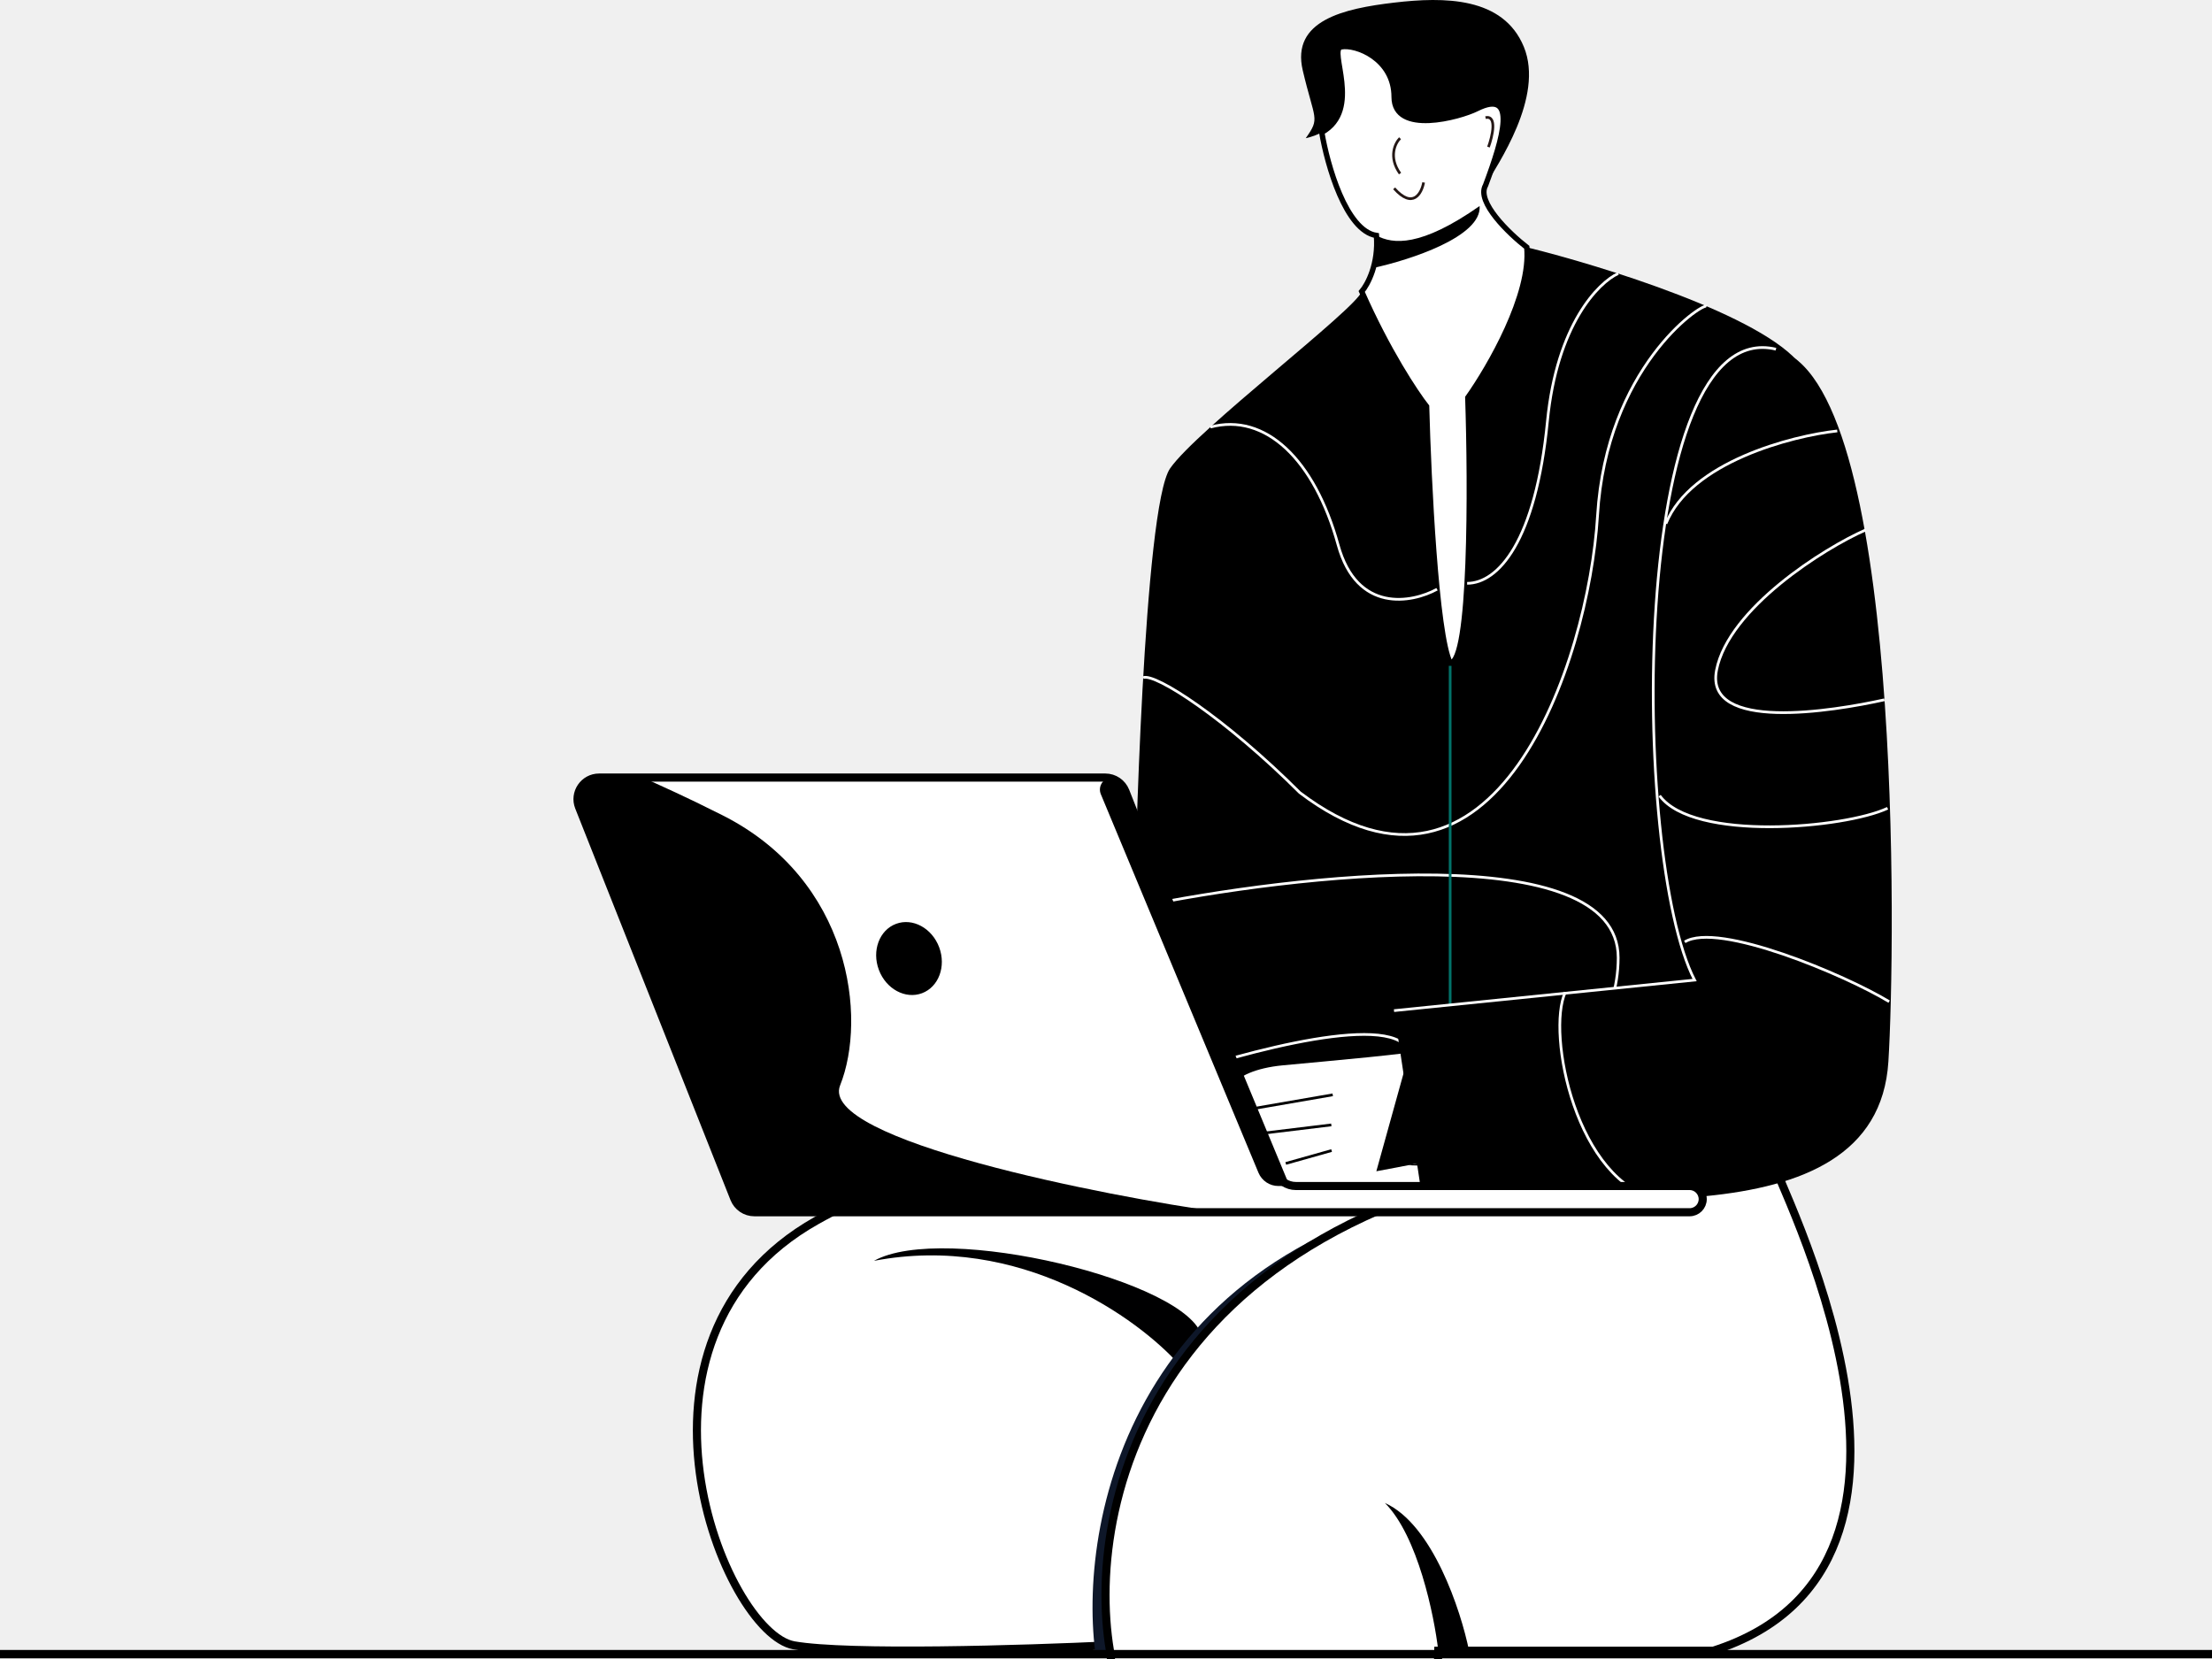
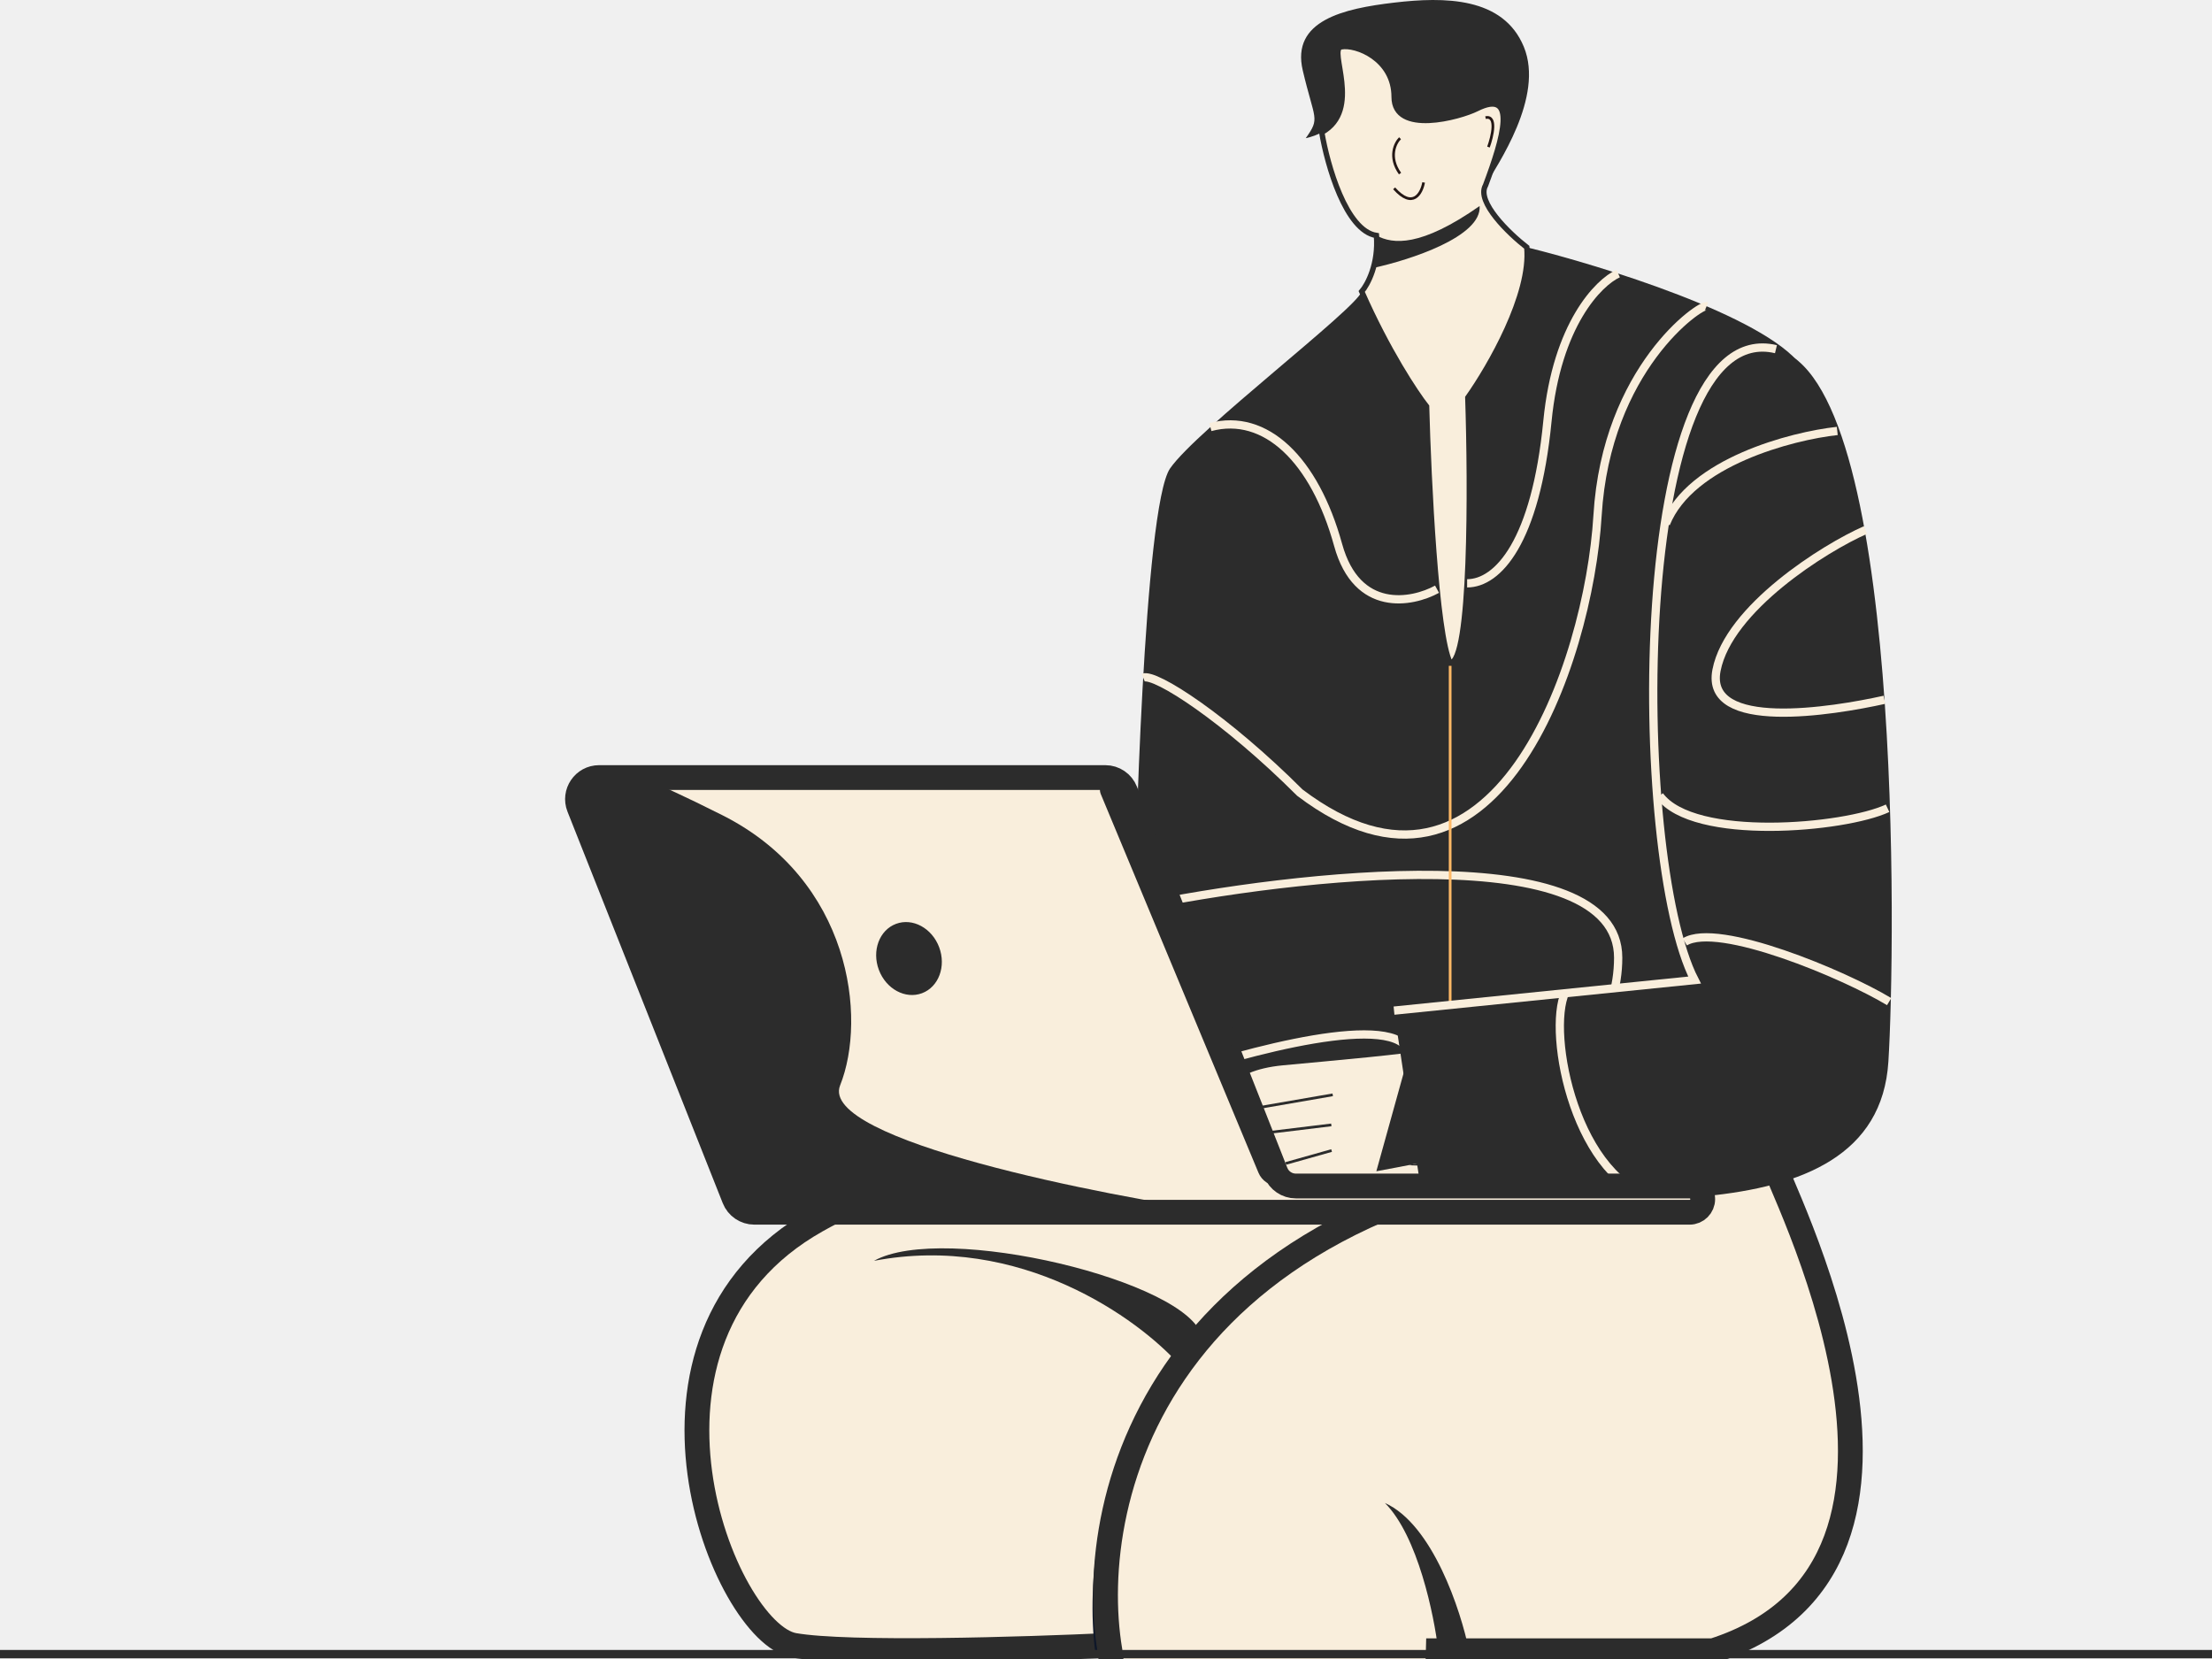
<svg xmlns="http://www.w3.org/2000/svg" width="795" height="596" viewBox="0 0 795 596" fill="none">
-   <path d="M293.457 438.674C217.494 481.449 260.27 586.913 285.345 591.338C304.658 594.746 368.149 592.792 398.921 591.338L637.134 415.074L497.745 395.899C454.97 395.899 354.228 404.454 293.457 438.674Z" fill="white" />
-   <path d="M398.921 591.338C397.822 591.393 400.111 591.281 398.921 591.338ZM398.921 591.338C368.149 592.792 304.658 594.746 285.345 591.338C260.27 586.913 217.494 481.449 293.457 438.674C354.228 404.454 454.97 395.899 497.745 395.899L637.134 415.074L398.921 591.338Z" stroke="black" stroke-width="2.911" />
-   <path d="M314.106 453.152C366.616 443.122 409.244 473.965 423.994 490.64C426.458 487.195 429.122 483.789 431.998 480.44C427.464 460.527 339.181 439.14 314.106 453.152Z" fill="#000001" />
+   <path d="M293.457 438.674C217.494 481.449 260.27 586.913 285.345 591.338C304.658 594.746 368.149 592.792 398.921 591.338L637.134 415.074L497.745 395.899C454.97 395.899 354.228 404.454 293.457 438.674Z" fill="#F9EEDC" />
+   <path d="M398.921 591.338C397.822 591.393 400.111 591.281 398.921 591.338ZM398.921 591.338C368.149 592.792 304.658 594.746 285.345 591.338C260.27 586.913 217.494 481.449 293.457 438.674C354.228 404.454 454.97 395.899 497.745 395.899L637.134 415.074L398.921 591.338Z" stroke="#2C2C2C" stroke-width="8.911" />
+   <path d="M314.106 453.152C366.616 443.122 409.244 473.965 423.994 490.64C426.458 487.195 429.122 483.789 431.998 480.44C427.464 460.527 339.181 439.14 314.106 453.152Z" fill="#2C2C2C" />
  <path d="M393.596 593.52C395.46 593.439 397.239 593.358 398.92 593.278L593.486 449.312C584.915 446.413 562.823 437.494 543.029 425.009C408.733 440.923 387.451 543.981 393.596 593.52Z" fill="#0E1729" />
-   <path d="M615.745 593.277C712.357 562.302 637.132 422.176 637.132 417.014L600.994 412.042C416.913 423.405 389.576 537.6 398.918 593.277L429.984 849.191H510.037L516.919 593.277H615.745Z" fill="white" stroke="black" stroke-width="2.911" />
-   <path d="M497.745 540.178C509.545 551.978 515.446 580.495 516.921 593.278H527.983C525.033 578.774 514.855 547.848 497.745 540.178Z" fill="#000001" />
-   <rect y="593" width="796" height="3" fill="black" />
-   <path d="M512.714 146.088C508.83 141.143 498.73 125.958 489.407 104.77C491.526 102.297 495.551 94.81 494.704 84.64C483.686 82.945 477.009 59.213 475.048 47.56C489.679 39.444 477.212 17.793 481.991 16.837C487.288 15.777 501.061 21.074 501.061 34.846C501.061 48.619 524.657 42.118 530.725 39.084C545.556 31.668 540.26 49.68 533.903 66.63C530.513 72.563 542.378 83.934 548.735 88.878C550.429 105.829 535.315 131.962 527.546 142.909C528.606 174.692 528.818 238.258 521.19 238.258C516.105 228.088 513.421 172.573 512.714 146.088Z" fill="white" stroke="black" stroke-width="1.941" />
+   <path d="M615.745 593.277C712.357 562.302 637.132 422.176 637.132 417.014L600.994 412.042C416.913 423.405 389.576 537.6 398.918 593.277L429.984 849.191H510.037L516.919 593.277H615.745Z" fill="#F9EEDC" stroke="#2C2C2C" stroke-width="8.911" />
+   <path d="M497.745 540.178C509.545 551.978 515.446 580.495 516.921 593.278H527.983C525.033 578.774 514.855 547.848 497.745 540.178Z" fill="#2C2C2C" />
+   <rect y="593" width="796" height="3" fill="#2C2C2C" />
+   <path d="M512.714 146.088C508.83 141.143 498.73 125.958 489.407 104.77C491.526 102.297 495.551 94.81 494.704 84.64C483.686 82.945 477.009 59.213 475.048 47.56C489.679 39.444 477.212 17.793 481.991 16.837C487.288 15.777 501.061 21.074 501.061 34.846C501.061 48.619 524.657 42.118 530.725 39.084C545.556 31.668 540.26 49.68 533.903 66.63C530.513 72.563 542.378 83.934 548.735 88.878C550.429 105.829 535.315 131.962 527.546 142.909C528.606 174.692 528.818 238.258 521.19 238.258C516.105 228.088 513.421 172.573 512.714 146.088Z" fill="#F9EEDC" stroke="#2C2C2C" stroke-width="1.941" />
  <path d="M503.177 49.672C501.411 51.438 498.939 56.453 503.177 62.386" stroke="#241715" stroke-width="0.97" />
  <path d="M511.652 65.572C510.946 69.456 507.838 75.319 501.058 67.691" stroke="#241715" stroke-width="0.97" />
  <path d="M534.96 52.854C536.372 48.969 538.138 41.412 533.9 42.259" stroke="#241715" stroke-width="0.97" />
-   <path d="M493.572 96.292C494.506 93.057 495.075 89.107 494.702 84.638C500.573 87.817 510.592 88.876 531.781 74.043C532.627 85.062 506.661 93.466 493.572 96.292Z" fill="black" />
-   <path d="M547.674 16.836C555.09 34.846 538.139 59.213 533.901 66.629C540.258 49.679 544.495 31.667 530.723 39.083C524.75 42.299 501.059 48.618 501.059 34.845C501.059 21.073 487.286 15.776 481.989 16.836C477.21 17.792 489.677 39.443 475.047 47.559C473.46 48.439 471.556 49.159 469.276 49.678C474.573 42.261 472.454 43.321 468.216 25.311C463.979 7.3 483.049 3.063 501.059 0.944C519.069 -1.175 540.258 -1.175 547.674 16.836Z" fill="black" />
-   <path d="M647.26 131.256C633.699 113.457 575.924 95.588 548.732 88.879C550.427 105.829 535.313 131.962 527.544 142.91C528.604 174.693 528.815 238.259 521.188 238.259C516.102 228.088 513.418 172.574 512.712 146.088C508.827 141.144 498.728 125.959 489.405 104.77C487.286 111.127 430.076 154.563 420.541 168.336C411.006 182.109 407.828 314.538 407.828 326.192C407.828 337.846 403.59 417.303 438.552 417.303C466.521 417.303 580.869 421.188 638.784 422.6C647.26 332.901 660.82 149.054 647.26 131.256Z" fill="black" />
-   <path d="M407.831 326.185C465.747 314.178 581.578 300.971 581.578 344.196C581.578 387.42 527.9 411.849 501.061 418.659M581.578 98.307C574.515 101.518 559.542 116.629 556.152 151.379C551.914 194.815 538.311 209.647 527.291 209.647M516.477 211.766C507.454 216.71 487.712 220.454 480.932 195.875C472.457 165.151 454.774 148.2 435.011 153.497M613.361 110.061C611.242 109.165 577.341 132.309 574.162 185.28C570.984 238.252 537.082 337.839 467.159 284.867C440.672 258.381 415.151 241.784 410.865 243.549M489.408 418.339C498.942 409.163 515.47 387.844 505.299 375.979C495.128 364.113 439.497 380.216 412.953 389.751M652.348 158.795C629.464 172.92 587.299 217.911 601.708 284.867C614.421 323.007 637.653 319.122 647.68 312.413M643.847 364.325C630.153 364.505 604.038 376.254 609.124 421.805" stroke="white" stroke-width="0.97" />
-   <path d="M521.188 417.293V239.308" stroke="#027269" stroke-width="0.97" />
-   <path d="M521.824 415.56L516.617 376.847C504.777 378.995 480.119 381.076 461.071 382.881C441.13 384.771 436.105 395.241 449.49 398.585C442.489 397.711 434.65 407.364 445.822 411.686C437.627 414.597 453.836 417.845 461.782 417.861C457.234 418.548 449.349 419.815 450.421 424.634C451.493 429.452 498.469 420.592 521.824 415.56Z" fill="white" />
-   <path d="M521.824 415.561L516.617 376.848C513.863 377.348 510.415 377.844 506.505 378.334L494.66 420.952C504.612 419.142 514.409 417.159 521.824 415.561Z" fill="black" />
-   <path d="M462.106 418.146L478.58 413.509" stroke="black" stroke-width="0.97" />
-   <path d="M449.596 407.801L478.476 404.295" stroke="black" stroke-width="0.97" />
-   <path d="M449.491 398.584L478.988 393.482" stroke="black" stroke-width="0.97" />
-   <path d="M678.692 381.565C681.255 340.991 684.054 136.522 638.286 125.5C585.382 112.759 586.076 307.755 609.043 352.24L501.016 363.222L511.152 430.623C563.673 426.955 674.449 448.703 678.692 381.565Z" fill="black" />
-   <path d="M638.285 125.499C585.382 112.759 586.075 307.754 609.043 352.24L501.015 363.222" stroke="white" stroke-width="0.97" />
-   <path d="M660.322 154.883C643.975 156.661 607.645 166.099 598.733 188.221M670.493 190.481C655.761 196.925 621.271 218.617 616.92 240.885C612.57 263.152 658.646 255.634 677.274 251.505M678.404 290.493C662.92 297.722 608.644 302.52 596.473 285.973M678.968 359.993C663.111 350.37 617.46 331.161 605.514 338.522M562.571 356.603C555.79 371.294 566.409 425.315 596.473 431.189" stroke="white" stroke-width="0.97" />
-   <path d="M215.324 279.458H397.26C400.447 279.458 403.311 281.407 404.481 284.372L458.515 421.342C459.685 424.307 462.548 426.256 465.736 426.256H607.251C609.854 426.256 611.964 428.366 611.964 430.969C611.964 433.573 609.854 435.683 607.251 435.683H271.118C267.935 435.683 265.075 433.74 263.902 430.782L208.107 290.082C206.087 284.986 209.842 279.458 215.324 279.458Z" fill="white" stroke="black" stroke-width="2.911" />
-   <path d="M403.651 282.129L463.502 426.256H459.46C456.326 426.256 453.499 424.371 452.294 421.477L395.65 285.456C394.462 282.603 396.559 279.458 399.65 279.458C401.401 279.458 402.98 280.512 403.651 282.129Z" fill="black" />
-   <path d="M263.902 430.782L208.107 290.082C206.087 284.986 209.842 279.458 215.324 279.458H229.352C230.507 279.458 231.643 279.716 232.692 280.199C237.658 282.486 245.954 286.082 259.731 293.043C305.822 316.331 311.644 365.818 301.941 390.077C294.074 409.743 398.053 430.071 438.905 435.683H271.118C267.935 435.683 265.075 433.74 263.902 430.782Z" fill="black" />
-   <ellipse cx="11.574" cy="13.31" rx="11.574" ry="13.31" transform="matrix(-0.936312 0.351169 0.351169 0.936312 332.862 327.975)" fill="black" />
+   <path d="M493.572 96.292C494.506 93.057 495.075 89.107 494.702 84.638C500.573 87.817 510.592 88.876 531.781 74.043C532.627 85.062 506.661 93.466 493.572 96.292Z" fill="#2C2C2C" />
+   <path d="M547.674 16.836C555.09 34.846 538.139 59.213 533.901 66.629C540.258 49.679 544.495 31.667 530.723 39.083C524.75 42.299 501.059 48.618 501.059 34.845C501.059 21.073 487.286 15.776 481.989 16.836C477.21 17.792 489.677 39.443 475.047 47.559C473.46 48.439 471.556 49.159 469.276 49.678C474.573 42.261 472.454 43.321 468.216 25.311C463.979 7.3 483.049 3.063 501.059 0.944C519.069 -1.175 540.258 -1.175 547.674 16.836Z" fill="#2C2C2C" />
+   <path d="M647.26 131.256C633.699 113.457 575.924 95.588 548.732 88.879C550.427 105.829 535.313 131.962 527.544 142.91C528.604 174.693 528.815 238.259 521.188 238.259C516.102 228.088 513.418 172.574 512.712 146.088C508.827 141.144 498.728 125.959 489.405 104.77C487.286 111.127 430.076 154.563 420.541 168.336C411.006 182.109 407.828 314.538 407.828 326.192C407.828 337.846 403.59 417.303 438.552 417.303C466.521 417.303 580.869 421.188 638.784 422.6C647.26 332.901 660.82 149.054 647.26 131.256Z" fill="#2C2C2C" />
+   <path d="M407.831 326.185C465.747 314.178 581.578 300.971 581.578 344.196C581.578 387.42 527.9 411.849 501.061 418.659M581.578 98.307C574.515 101.518 559.542 116.629 556.152 151.379C551.914 194.815 538.311 209.647 527.291 209.647M516.477 211.766C507.454 216.71 487.712 220.454 480.932 195.875C472.457 165.151 454.774 148.2 435.011 153.497M613.361 110.061C611.242 109.165 577.341 132.309 574.162 185.28C570.984 238.252 537.082 337.839 467.159 284.867C440.672 258.381 415.151 241.784 410.865 243.549M489.408 418.339C498.942 409.163 515.47 387.844 505.299 375.979C495.128 364.113 439.497 380.216 412.953 389.751M652.348 158.795C629.464 172.92 587.299 217.911 601.708 284.867C614.421 323.007 637.653 319.122 647.68 312.413M643.847 364.325C630.153 364.505 604.038 376.254 609.124 421.805" stroke="#F9EEDC" stroke-width="2.97" />
+   <path d="M521.188 417.293V239.308" stroke="#FFB966" stroke-width="0.97" />
+   <path d="M521.824 415.56L516.617 376.847C504.777 378.995 480.119 381.076 461.071 382.881C441.13 384.771 436.105 395.241 449.49 398.585C442.489 397.711 434.65 407.364 445.822 411.686C437.627 414.597 453.836 417.845 461.782 417.861C457.234 418.548 449.349 419.815 450.421 424.634C451.493 429.452 498.469 420.592 521.824 415.56Z" fill="#F9EEDC" />
+   <path d="M521.824 415.561L516.617 376.848C513.863 377.348 510.415 377.844 506.505 378.334L494.66 420.952C504.612 419.142 514.409 417.159 521.824 415.561Z" fill="#2C2C2C" />
+   <path d="M462.106 418.146L478.58 413.509" stroke="#2C2C2C" stroke-width="0.97" />
+   <path d="M449.596 407.801L478.476 404.295" stroke="#2C2C2C" stroke-width="0.97" />
+   <path d="M449.491 398.584L478.988 393.482" stroke="#2C2C2C" stroke-width="0.97" />
+   <path d="M678.692 381.565C681.255 340.991 684.054 136.522 638.286 125.5C585.382 112.759 586.076 307.755 609.043 352.24L501.016 363.222L511.152 430.623C563.673 426.955 674.449 448.703 678.692 381.565Z" fill="#2C2C2C" />
+   <path d="M638.285 125.499C585.382 112.759 586.075 307.754 609.043 352.24L501.015 363.222" stroke="#F9EEDC" stroke-width="2.97" />
+   <path d="M660.322 154.883C643.975 156.661 607.645 166.099 598.733 188.221M670.493 190.481C655.761 196.925 621.271 218.617 616.92 240.885C612.57 263.152 658.646 255.634 677.274 251.505M678.404 290.493C662.92 297.722 608.644 302.52 596.473 285.973M678.968 359.993C663.111 350.37 617.46 331.161 605.514 338.522M562.571 356.603C555.79 371.294 566.409 425.315 596.473 431.189" stroke="#F9EEDC" stroke-width="2.97" />
+   <path d="M215.324 279.458H397.26C400.447 279.458 403.311 281.407 404.481 284.372L458.515 421.342C459.685 424.307 462.548 426.256 465.736 426.256H607.251C609.854 426.256 611.964 428.366 611.964 430.969C611.964 433.573 609.854 435.683 607.251 435.683H271.118C267.935 435.683 265.075 433.74 263.902 430.782L208.107 290.082C206.087 284.986 209.842 279.458 215.324 279.458Z" fill="#F9EEDC" stroke="#2C2C2C" stroke-width="8.911" />
+   <path d="M403.651 282.129L463.502 426.256H459.46C456.326 426.256 453.499 424.371 452.294 421.477L395.65 285.456C394.462 282.603 396.559 279.458 399.65 279.458C401.401 279.458 402.98 280.512 403.651 282.129Z" fill="#2C2C2C" />
+   <path d="M263.902 430.782L208.107 290.082C206.087 284.986 209.842 279.458 215.324 279.458H229.352C230.507 279.458 231.643 279.716 232.692 280.199C237.658 282.486 245.954 286.082 259.731 293.043C305.822 316.331 311.644 365.818 301.941 390.077C294.074 409.743 398.053 430.071 438.905 435.683H271.118C267.935 435.683 265.075 433.74 263.902 430.782Z" fill="#2C2C2C" />
+   <ellipse cx="11.574" cy="13.31" rx="11.574" ry="13.31" transform="matrix(-0.936312 0.351169 0.351169 0.936312 332.862 327.975)" fill="#2C2C2C" />
</svg>
